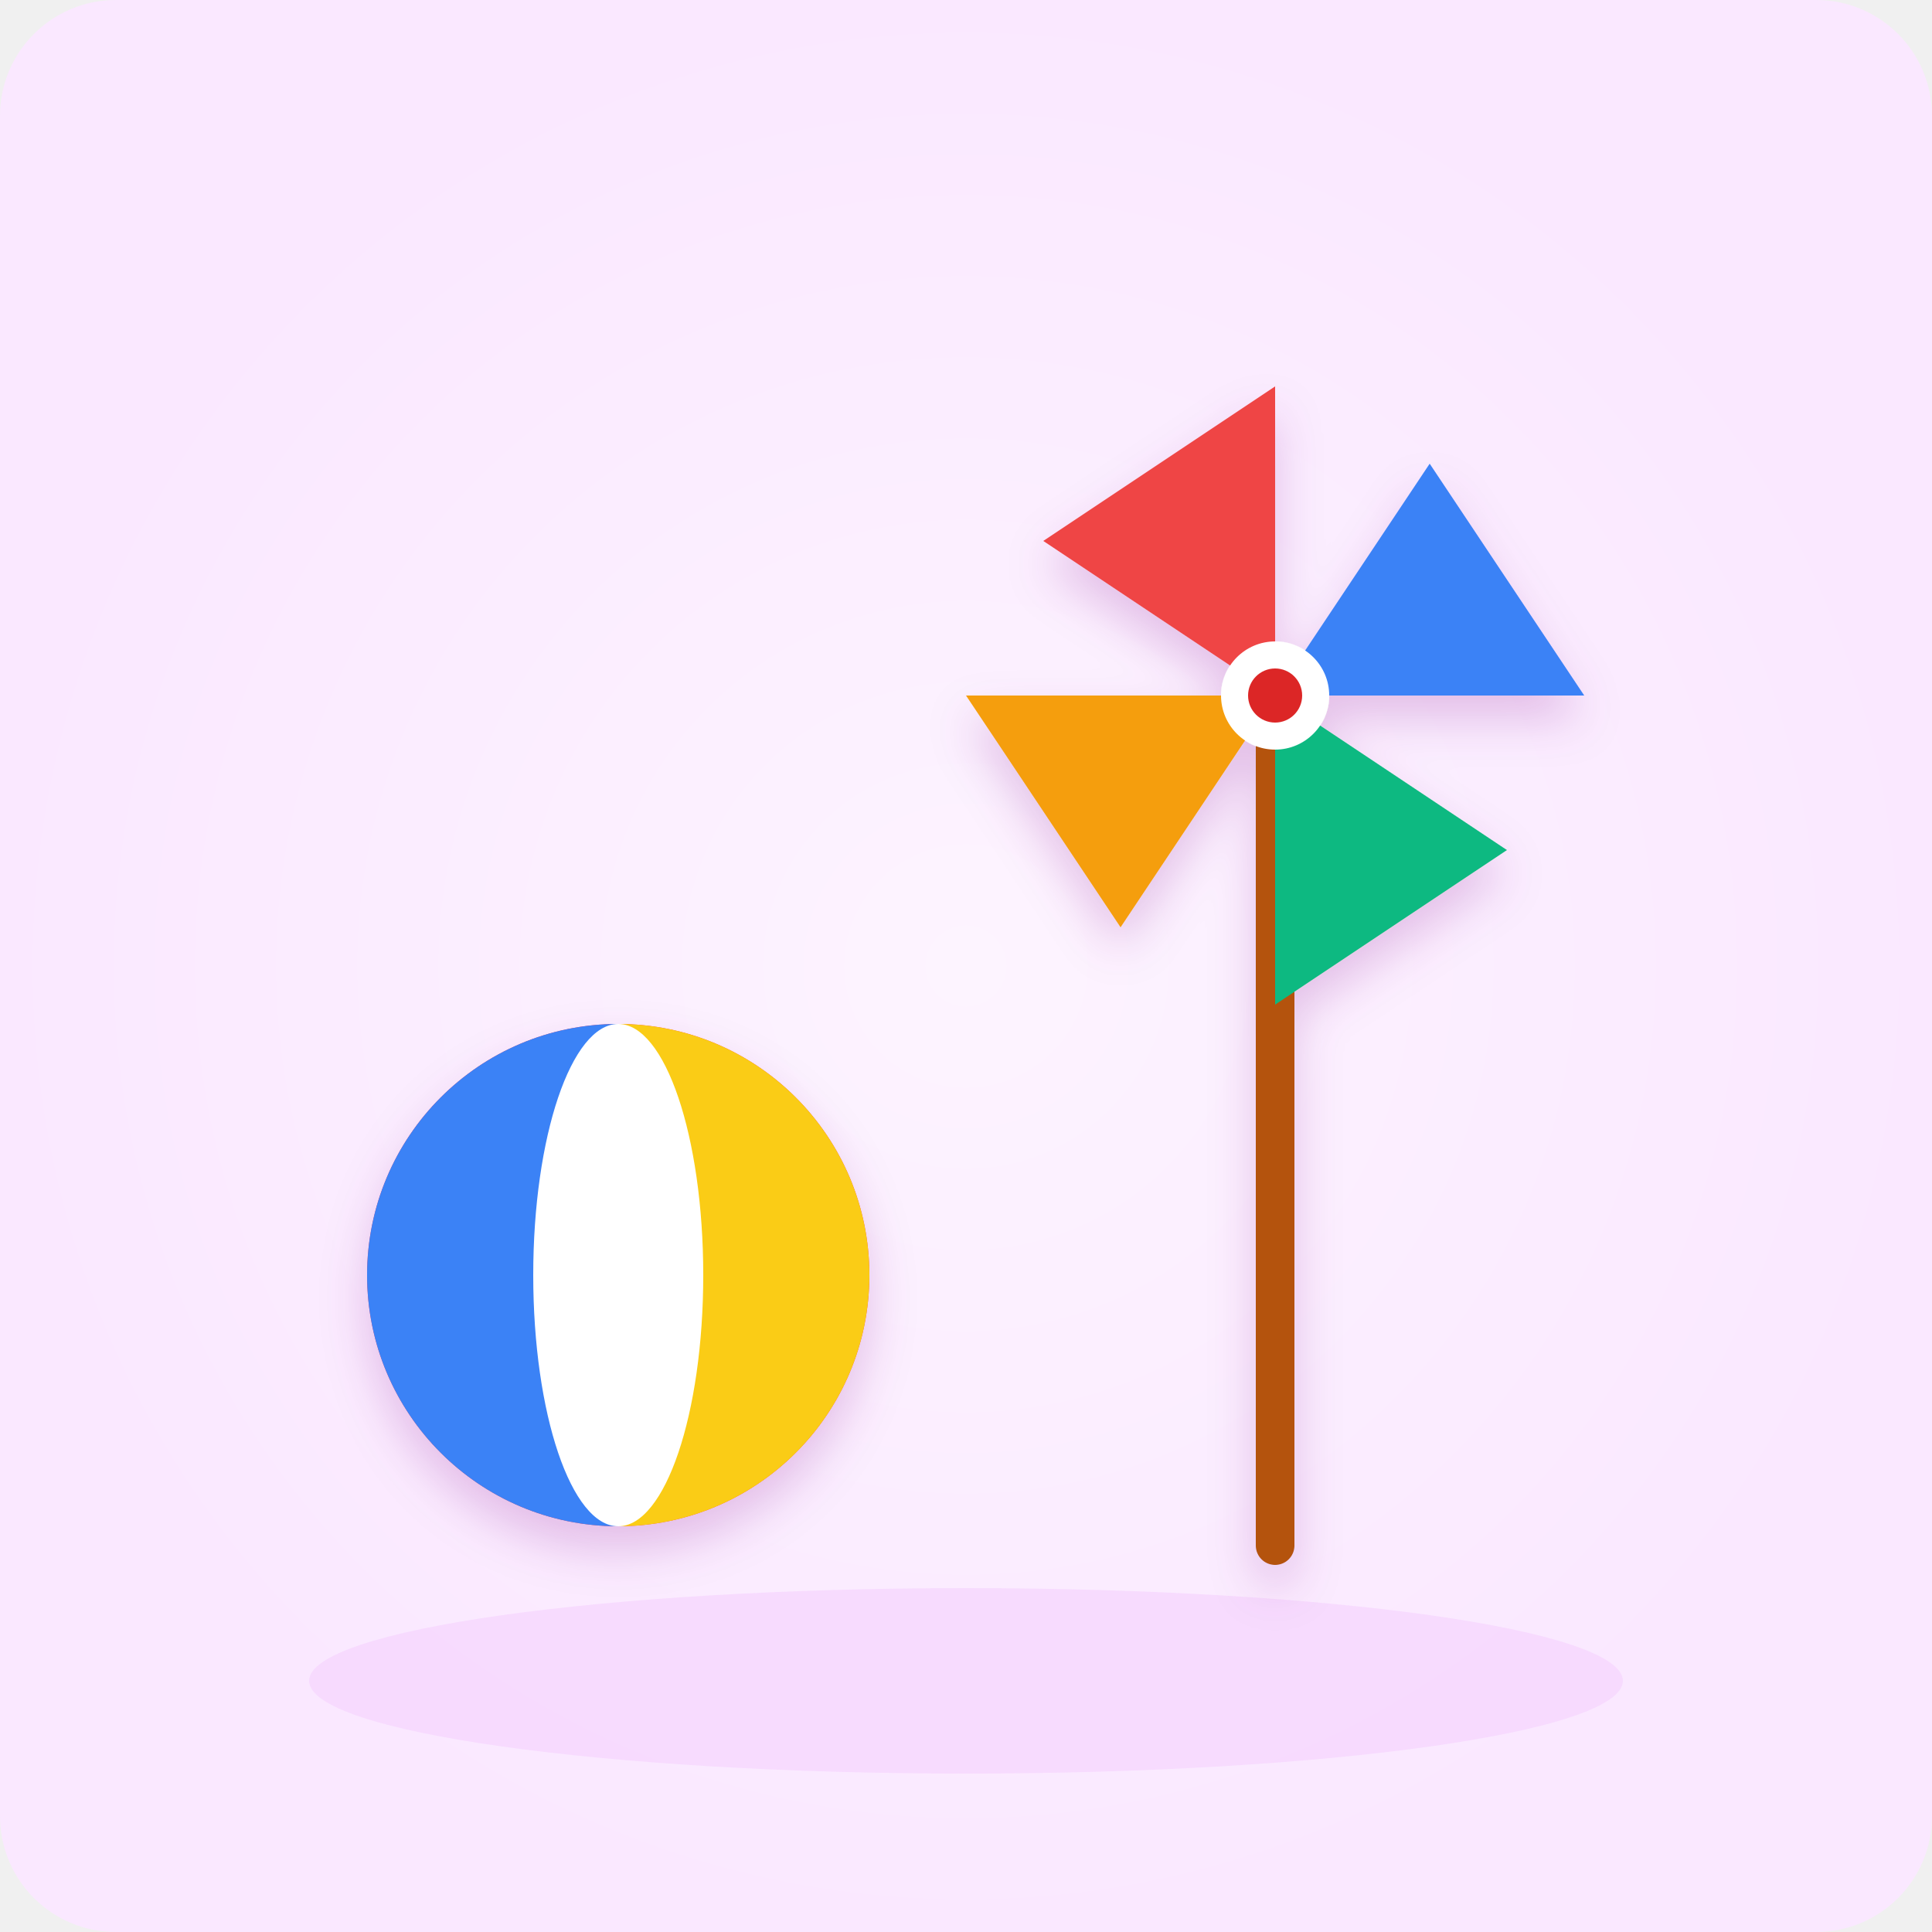
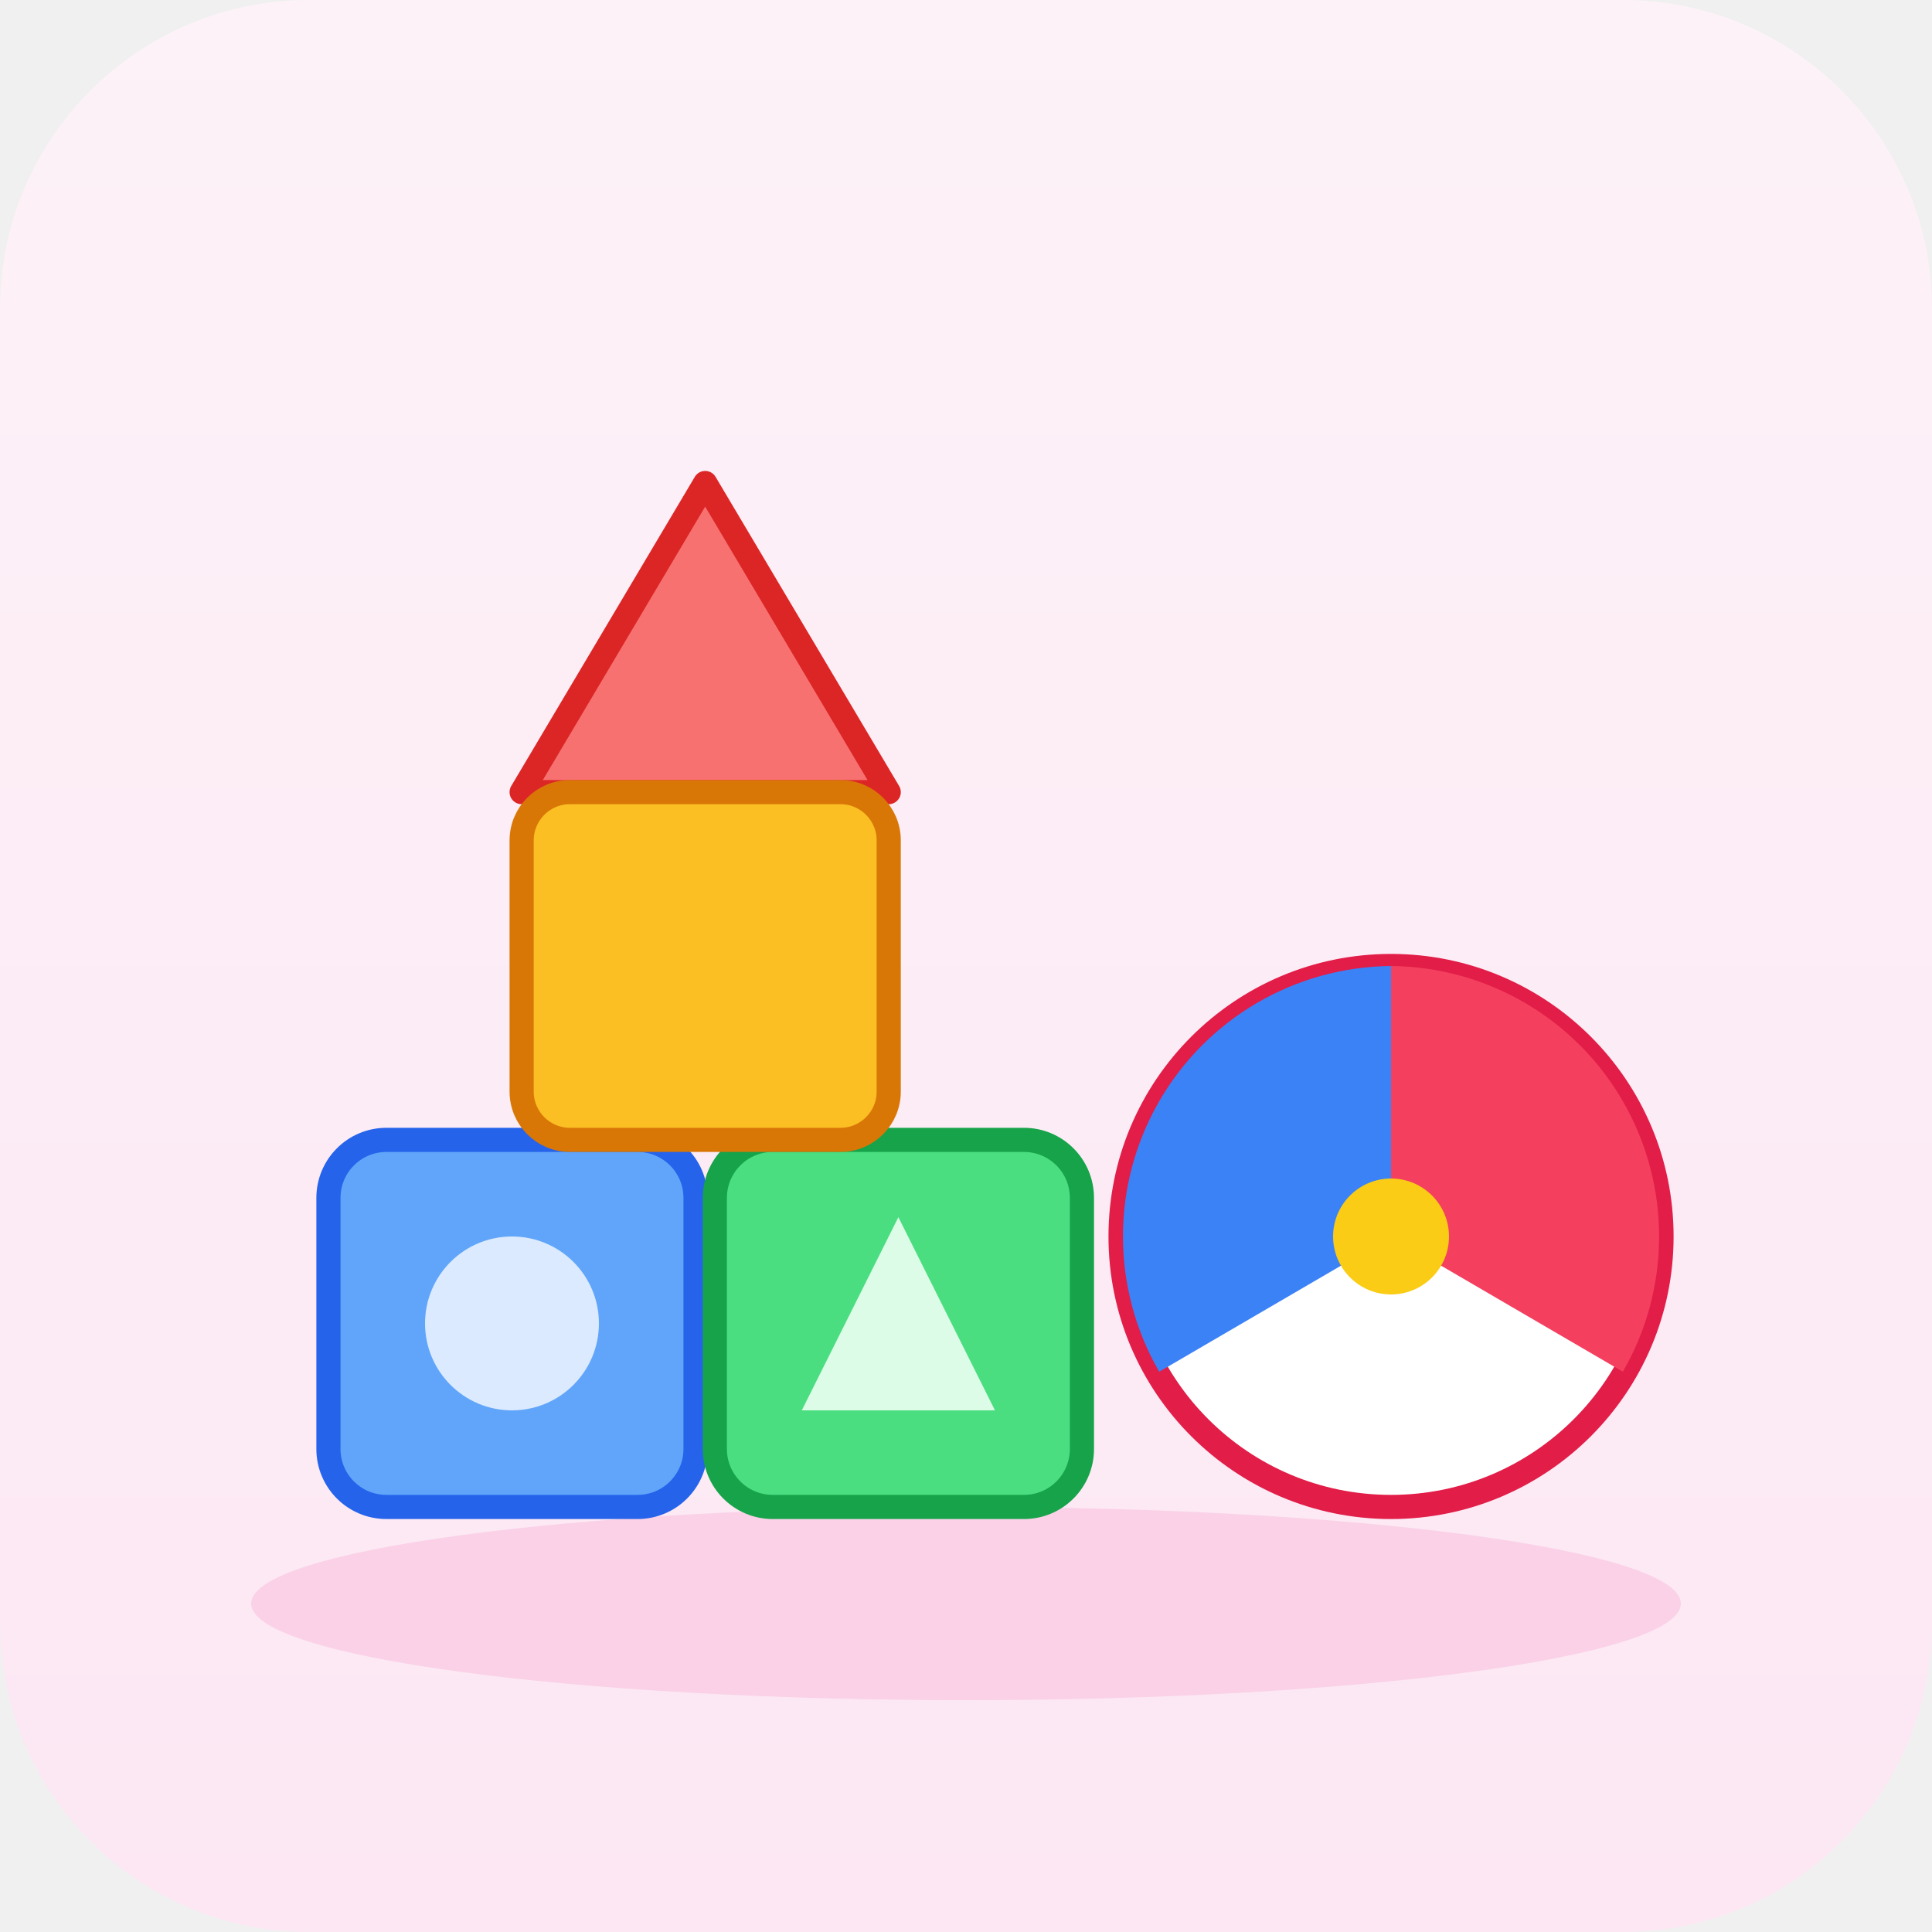
- <svg xmlns="http://www.w3.org/2000/svg" viewBox="0 0 500 500" width="100%" height="100%">
+ <svg xmlns="http://www.w3.org/2000/svg" viewBox="0 0 200 200">
  <defs>
-     <radialGradient id="bgWan" cx="50%" cy="50%" r="50%">
-       <stop offset="0%" stop-color="#fdf4ff" />
-       <stop offset="100%" stop-color="#fae8ff" />
-     </radialGradient>
-     <filter id="shadowWan" x="-10%" y="-10%" width="120%" height="120%">
-       <feDropShadow dx="0" dy="6" stdDeviation="6" flood-color="#86198f" flood-opacity="0.2" />
-     </filter>
+     <linearGradient id="bg" x1="0" y1="0" x2="0" y2="1">
+       <stop offset="0%" stop-color="#fdf2f8" />
+       <stop offset="100%" stop-color="#fce7f3" />
+     </linearGradient>
  </defs>
-   <rect width="500" height="500" rx="30" fill="url(#bgWan)" />
-   <ellipse cx="250" cy="435" rx="170" ry="24" fill="#f5d0fe" opacity="0.6" />
-   <g filter="url(#shadowWan)">
-     <circle cx="160" cy="330" r="65" fill="#f43f5e" />
-     <path d="M 160 265 A 65 65 0 0 0 160 395 Z" fill="#3b82f6" />
-     <path d="M 160 265 A 65 65 0 0 1 160 395 Z" fill="#facc15" />
-     <ellipse cx="160" cy="330" rx="22" ry="65" fill="#ffffff" />
-     <line x1="330" y1="180" x2="330" y2="400" stroke="#b45309" stroke-width="10" stroke-linecap="round" />
-     <polygon points="330,180 330,100 270,140" fill="#ef4444" />
-     <polygon points="330,180 410,180 370,120" fill="#3b82f6" />
-     <polygon points="330,180 330,260 390,220" fill="#10b981" />
-     <polygon points="330,180 250,180 290,240" fill="#f59e0b" />
-     <circle cx="330" cy="180" r="14" fill="#ffffff" />
-     <circle cx="330" cy="180" r="7" fill="#dc2626" />
+   <rect width="200" height="200" rx="32" fill="url(#bg)" />
+   <ellipse cx="100" cy="166" rx="74" ry="10" fill="#f472b6" opacity="0.2" />
+   <rect x="34" y="118" width="38" height="38" rx="6" fill="#60a5fa" stroke="#2563eb" stroke-width="2.5" />
+   <circle cx="53" cy="137" r="9" fill="#dbeafe" />
+   <rect x="74" y="118" width="38" height="38" rx="6" fill="#4ade80" stroke="#16a34a" stroke-width="2.5" />
+   <polygon points="93,126 103,146 83,146" fill="#dcfce7" />
+   <polygon points="54,82 73,50 92,82" fill="#f87171" stroke="#dc2626" stroke-width="2.5" stroke-linejoin="round" />
+   <rect x="54" y="82" width="38" height="36" rx="5" fill="#fbbf24" stroke="#d97706" stroke-width="2.5" />
+   <g transform="translate(144, 128)">
+     <circle cx="0" cy="0" r="28" fill="#ffffff" stroke="#e11d48" stroke-width="2.5" />
+     <path d="M0 -28 A28 28 0 0 1 24 14 L0 0 Z" fill="#f43f5e" />
+     <path d="M0 -28 A28 28 0 0 0 -24 14 L0 0 Z" fill="#3b82f6" />
+     <circle cx="0" cy="0" r="6" fill="#facc15" />
  </g>
</svg>
